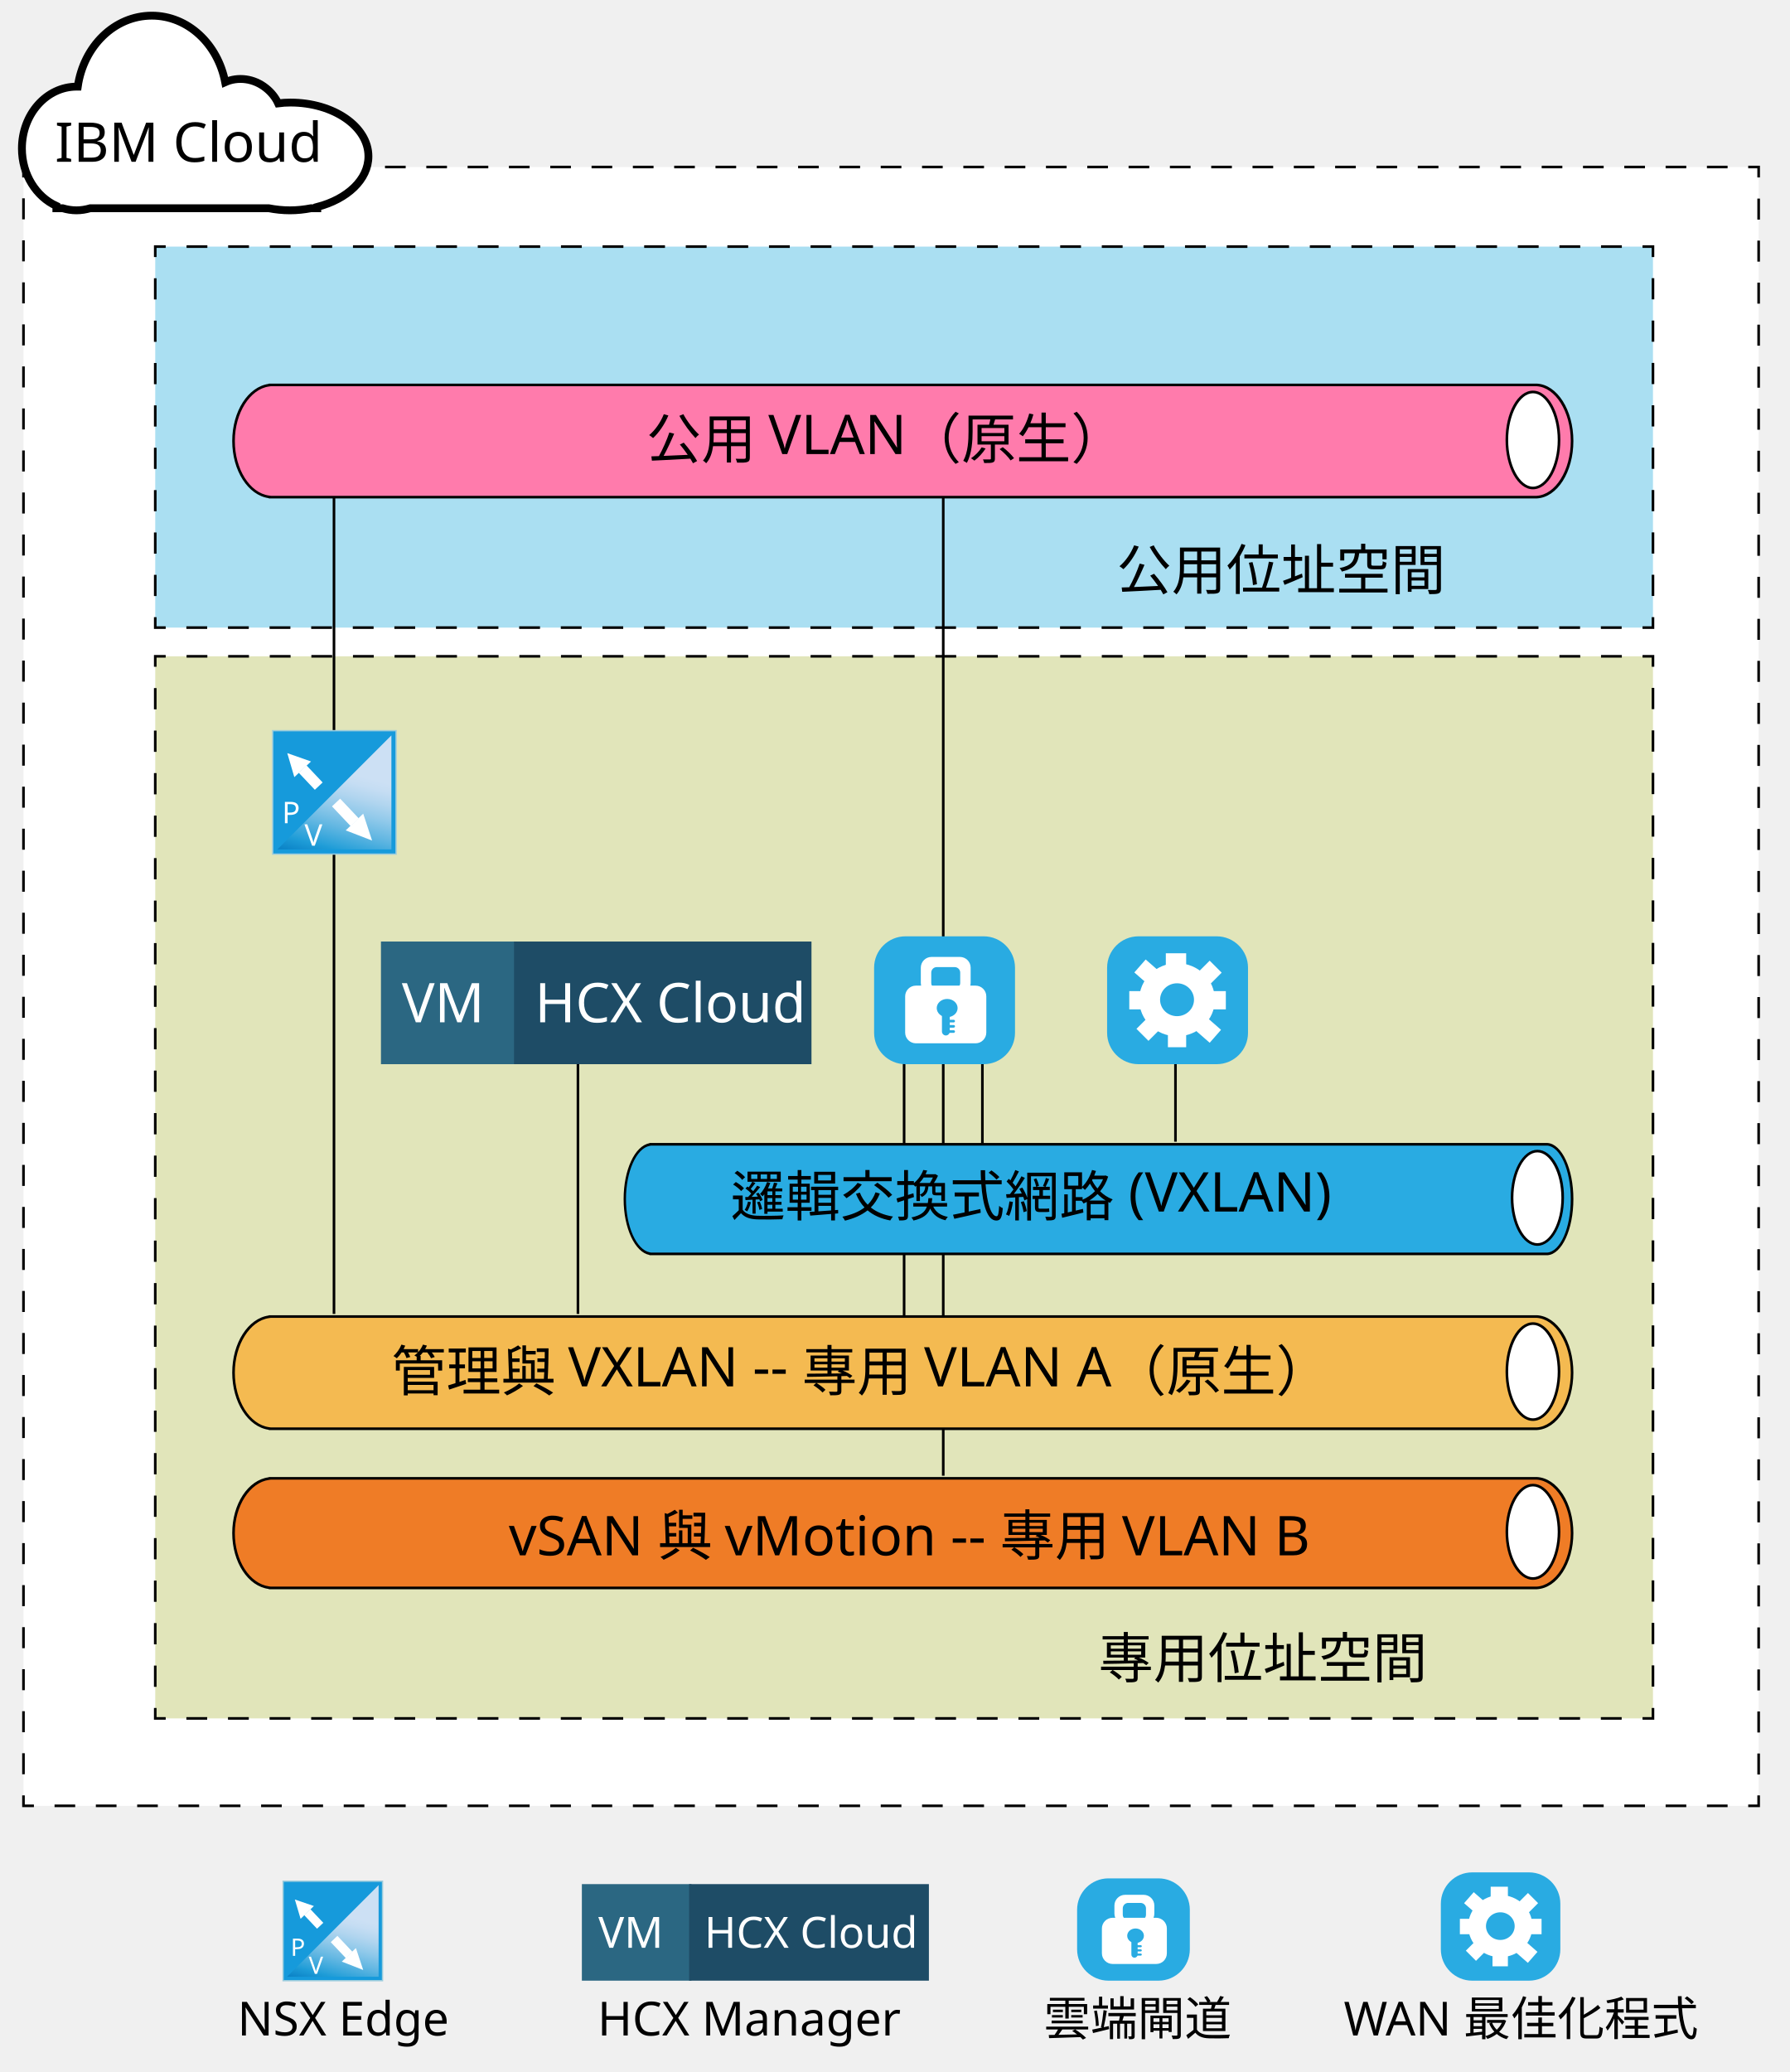
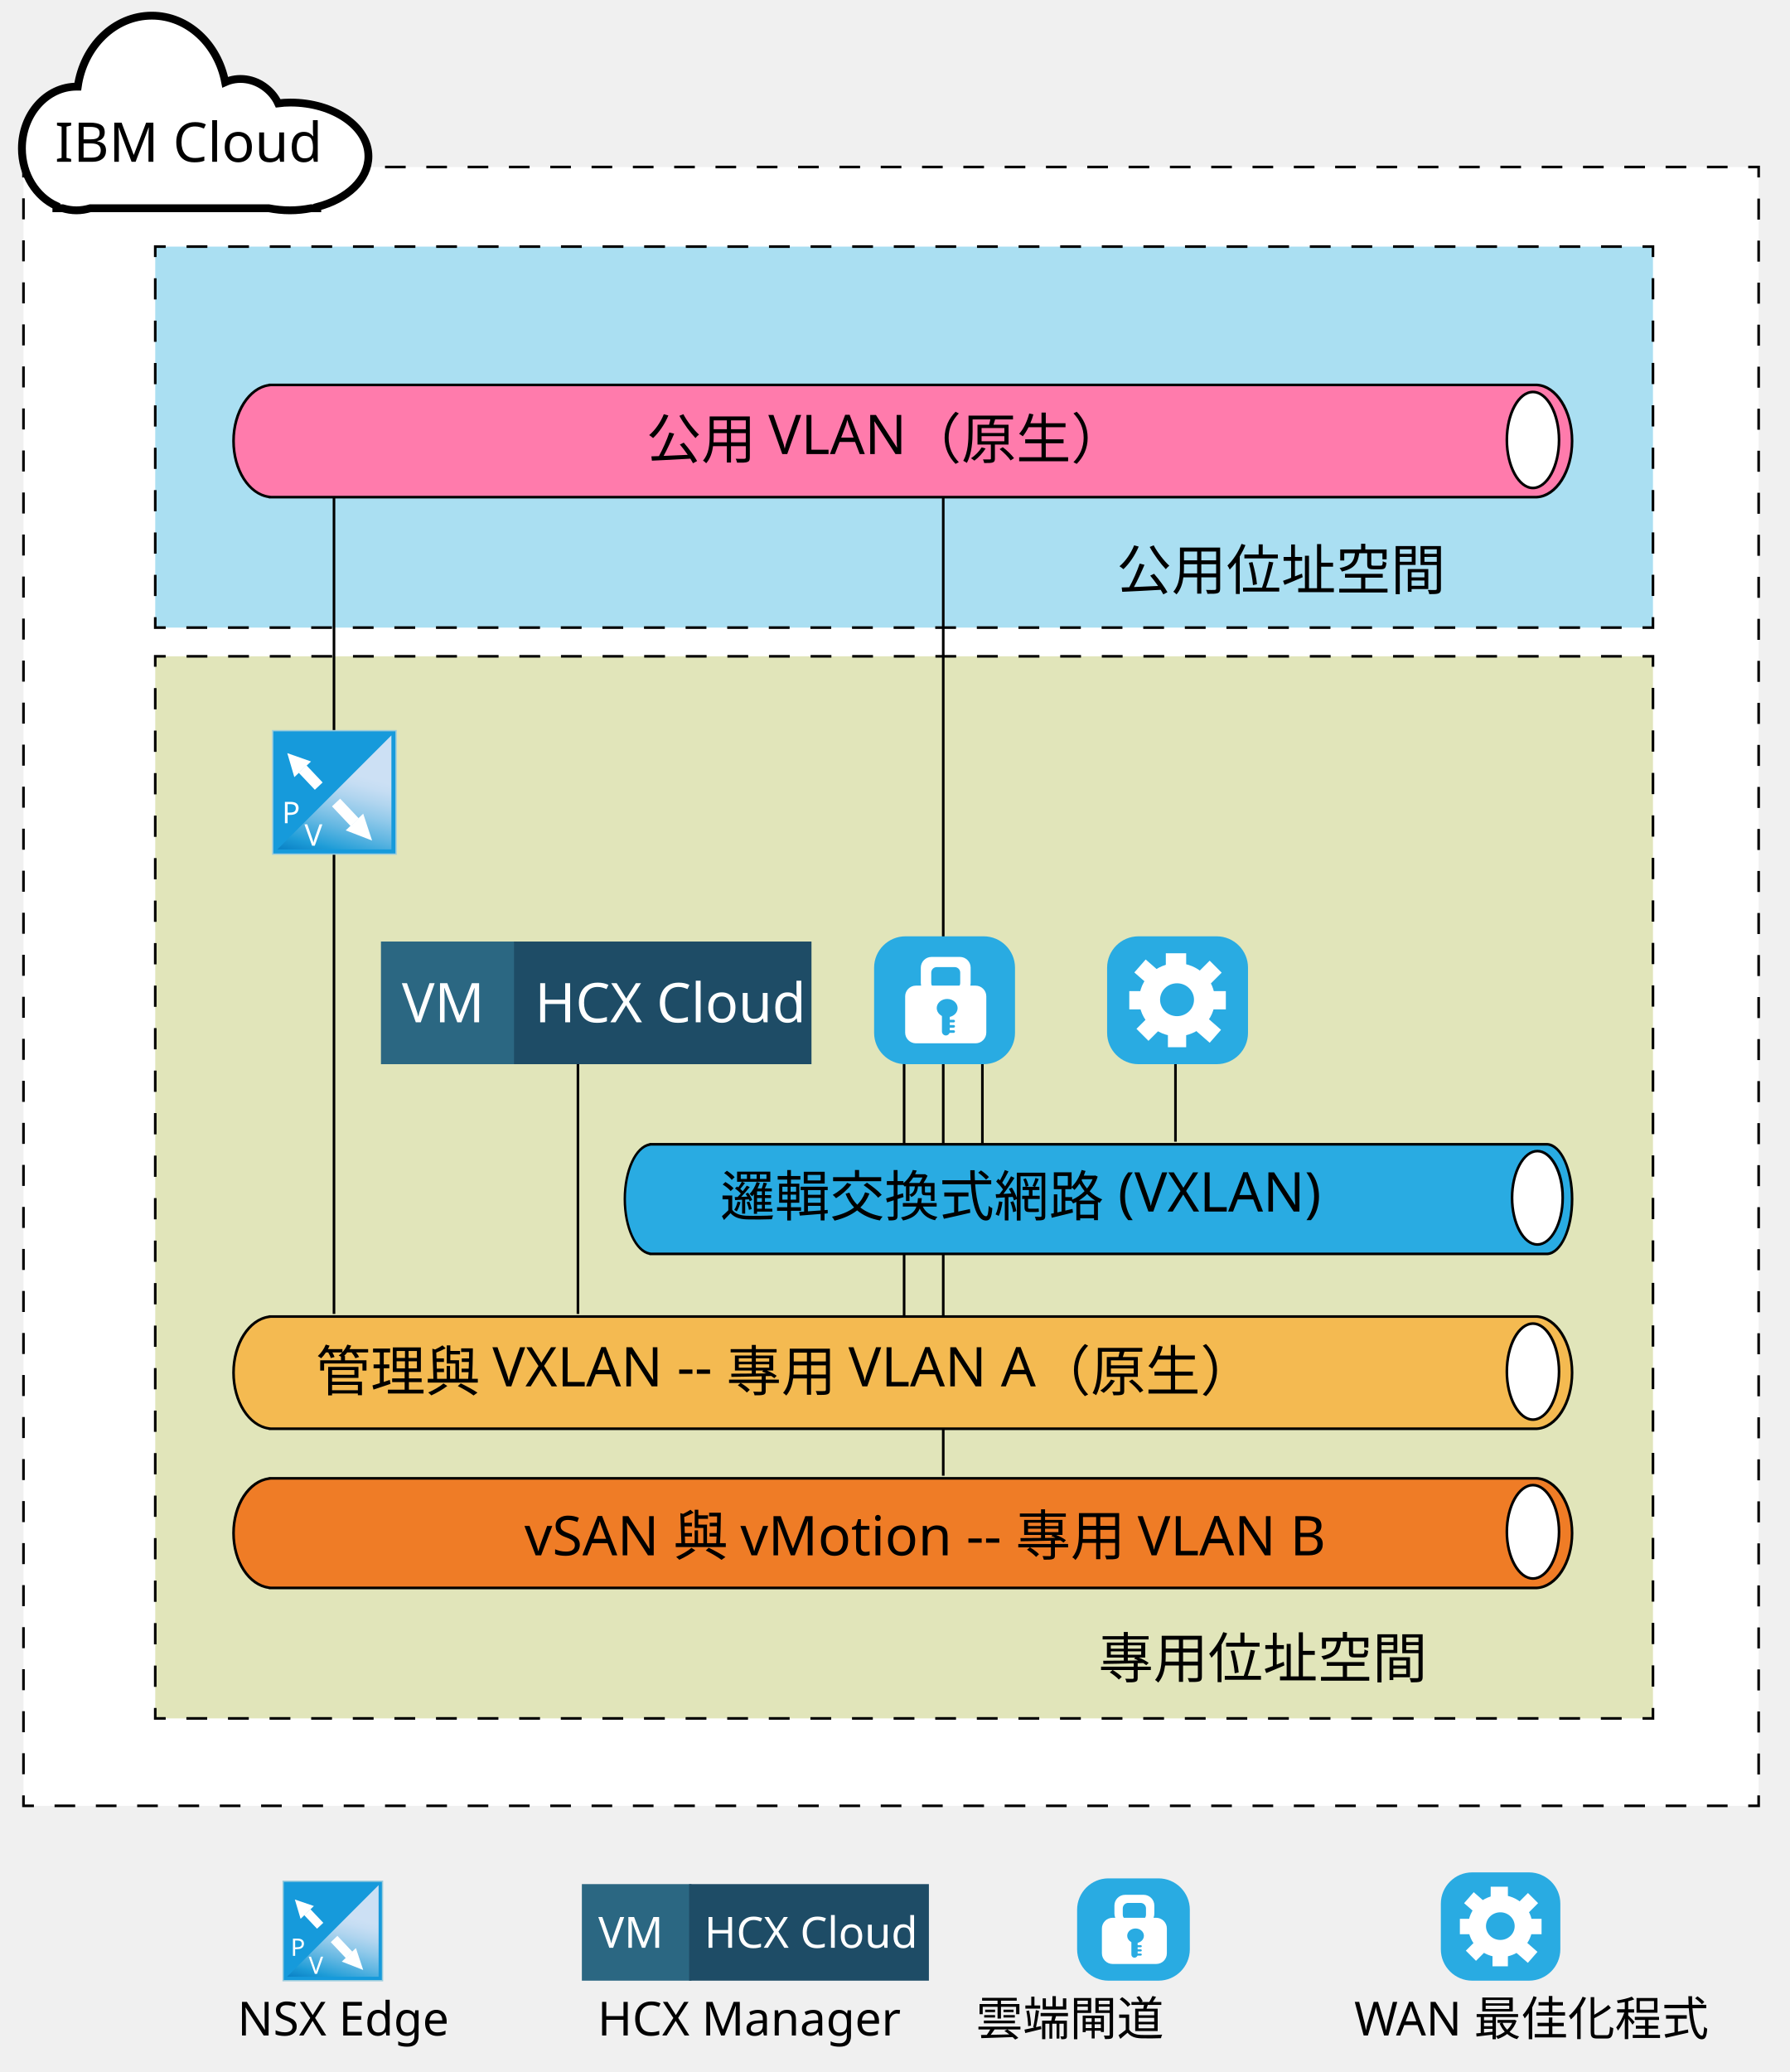
<svg xmlns="http://www.w3.org/2000/svg" version="1.1" x="0px" y="0px" viewBox="0 0 686 794" style="enable-background:new 0 0 686 794;" xml:space="preserve">
  <style type="text/css">
	.st0{fill:#FFFFFF;}
	.st1{fill:none;stroke:#000000;stroke-miterlimit:10;}
	.st2{fill:none;stroke:#000000;stroke-miterlimit:10;stroke-dasharray:7.916,7.916;}
	.st3{fill:none;stroke:#000000;stroke-miterlimit:10;stroke-dasharray:8.052,8.052;}
	.st4{fill:#AADFF2;}
	.st5{fill:none;stroke:#000000;stroke-miterlimit:10;stroke-dasharray:7.972,7.972;}
	.st6{fill:none;stroke:#000000;stroke-miterlimit:10;stroke-dasharray:8.118,8.118;}
	.st7{font-family:'MyriadPro-Regular';}
	.st8{font-size:21px;}
	.st9{fill:#E1E5BA;}
	.st10{fill:none;stroke:#000000;stroke-miterlimit:10;stroke-dasharray:8.143,8.143;}
	.st11{fill:#FFFFFF;stroke:#000000;stroke-width:3;stroke-miterlimit:10;}
	.st12{fill:#FF7BAC;}
	.st13{font-family:'IBMPlexSans';}
	.st14{fill:#29ABE2;}
	.st15{font-size:18px;}
	.st16{fill:#EF7C26;}
	.st17{fill:#F4BA51;}
	.st18{fill:#169ADB;stroke:#9BCCDD;stroke-width:0.5;stroke-miterlimit:10;}
	.st19{fill:url(#SVGID_1_);}
	.st20{font-size:11.465px;}
	.st21{fill:url(#SVGID_2_);}
	.st22{font-size:9.228px;}
	.st23{fill:#2B6782;}
	.st24{fill:#1E4C66;}
	.st25{font-size:16.532px;}
</style>
  <g id="Outter_dash_rectangle">
    <g>
      <rect x="9" y="64" class="st0" width="665" height="628" />
      <g>
        <polyline class="st1" points="674,688 674,692 670,692    " />
        <line class="st2" x1="662.1" y1="692" x2="17" y2="692" />
        <polyline class="st1" points="13,692 9,692 9,688    " />
        <line class="st3" x1="9" y1="679.9" x2="9" y2="72" />
        <polyline class="st1" points="9,68 9,64 13,64    " />
        <line class="st2" x1="20.9" y1="64" x2="666" y2="64" />
        <polyline class="st1" points="670,64 674,64 674,68    " />
        <line class="st3" x1="674" y1="76.1" x2="674" y2="684" />
      </g>
    </g>
  </g>
  <g id="Public_address_space_rectangle">
    <g>
      <rect x="59.5" y="94.5" class="st4" width="574" height="146" />
      <g>
        <polyline class="st1" points="633.5,236.5 633.5,240.5 629.5,240.5    " />
        <line class="st5" x1="621.5" y1="240.5" x2="67.5" y2="240.5" />
        <polyline class="st1" points="63.5,240.5 59.5,240.5 59.5,236.5    " />
        <line class="st6" x1="59.5" y1="228.4" x2="59.5" y2="102.6" />
        <polyline class="st1" points="59.5,98.5 59.5,94.5 63.5,94.5    " />
        <line class="st5" x1="71.5" y1="94.5" x2="625.5" y2="94.5" />
        <polyline class="st1" points="629.5,94.5 633.5,94.5 633.5,98.5    " />
        <line class="st6" x1="633.5" y1="106.6" x2="633.5" y2="232.4" />
      </g>
    </g>
    <text transform="matrix(1 0 0 1 428 226)" class="st7 st8">公用位址空間</text>
  </g>
  <g id="Private_address_space_rectangle">
    <g>
      <rect x="59.5" y="251.5" class="st9" width="574" height="407" />
      <g>
        <polyline class="st1" points="633.5,654.5 633.5,658.5 629.5,658.5    " />
        <line class="st5" x1="621.5" y1="658.5" x2="67.5" y2="658.5" />
        <polyline class="st1" points="63.5,658.5 59.5,658.5 59.5,654.5    " />
        <line class="st10" x1="59.5" y1="646.4" x2="59.5" y2="259.6" />
        <polyline class="st1" points="59.5,255.5 59.5,251.5 63.5,251.5    " />
        <line class="st5" x1="71.5" y1="251.5" x2="625.5" y2="251.5" />
        <polyline class="st1" points="629.5,251.5 633.5,251.5 633.5,255.5    " />
        <line class="st10" x1="633.5" y1="263.6" x2="633.5" y2="650.4" />
      </g>
    </g>
    <text transform="matrix(1 0 0 1 421 643)" class="st7 st8">專用位址空間</text>
  </g>
  <g id="ibm_cloud">
    <path class="st11" d="M141.2,59.9c0-11.4-13.4-20.6-29.9-20.6c-1.6,0-3.2,0.1-4.7,0.3c-1-2.2-2.6-4.2-4.6-5.8   c-4.7-3.8-10.8-4.5-15.7-2.3C83.5,16.9,72,6,58.2,6C43.8,6,32,17.8,29.8,33.2c-0.1,0-0.2,0-0.4,0c-11.6,0-21,10.6-21,23.7   c0,10,5.5,18.5,13.2,22v0.9h2.4c1.7,0.5,3.5,0.8,5.3,0.8c1.8,0,3.6-0.3,5.3-0.8h68.4c2.6,0.5,5.3,0.8,8.1,0.8   c2.8,0,5.5-0.3,8.1-0.8h2.4v-0.5C133.1,76.3,141.2,68.8,141.2,59.9z" />
    <text transform="matrix(1 0 0 1 21 62)" class="st7 st8">IBM Cloud</text>
  </g>
  <g id="lines">
    <line class="st1" x1="128" y1="190" x2="128" y2="503.5" />
    <line class="st1" x1="221.5" y1="407.5" x2="221.5" y2="503.5" />
    <line class="st1" x1="361.5" y1="190.5" x2="361.5" y2="565.5" />
    <line class="st1" x1="346.5" y1="407.5" x2="346.5" y2="504.5" />
    <line class="st1" x1="376.5" y1="407.5" x2="376.5" y2="438.5" />
    <line class="st1" x1="450.5" y1="407.5" x2="450.5" y2="437.5" />
  </g>
  <g id="pubic_VLAN_native">
    <g>
      <g>
        <g>
          <g>
            <path class="st12" d="M103.5,190.5L103.5,190.5l-0.4-0.1c-7.7-1.1-13.6-10.3-13.6-21.4s5.8-20.3,13.6-21.4l0.4-0.1v0h485.3       l0.2,0c7.6,0.4,13.5,9.8,13.5,21.5s-5.9,21.1-13.5,21.5l-0.4,0H103.5z" />
            <path d="M588.6,148l0.3,0c7.2,0.4,13.1,9.8,13.1,21s-5.9,20.6-13.1,21l-0.2,0H103.8l-0.7-0.1c-7.4-1-13.1-10.2-13.1-20.9       s5.8-19.9,13.1-20.9l0.7-0.1H588.6 M589,147H103v0.1c-7.9,1.1-14,10.5-14,21.9c0,11.4,6.1,20.8,14,21.9v0.1h486v0       c7.8-0.4,14-10.1,14-22C603,157.1,596.8,147.4,589,147L589,147L589,147z" />
          </g>
          <g>
            <path class="st0" d="M587.5,186.9c-5.5,0-10-8.2-10-18.4c0-10.1,4.5-18.4,10-18.4c5.5,0,10,8.2,10,18.4       C597.5,178.7,593,186.9,587.5,186.9z" />
            <path d="M587.5,150.7c5.1,0,9.5,8.2,9.5,17.9c0,9.7-4.4,17.9-9.5,17.9c-5.1,0-9.5-8.2-9.5-17.9       C578,158.9,582.4,150.7,587.5,150.7 M587.5,149.7c-5.8,0-10.5,8.4-10.5,18.9c0,10.4,4.7,18.9,10.5,18.9S598,179,598,168.6       C598,158.1,593.3,149.7,587.5,149.7L587.5,149.7z" />
          </g>
        </g>
      </g>
      <text transform="matrix(1 0 0 1 247.75 175.75)" class="st13 st8">公用 VLAN（原生）</text>
    </g>
  </g>
  <g id="security_lock_icon">
    <g>
      <path class="st14" d="M377,407.8h-30c-6.6,0-12-5.4-12-12v-25c0-6.6,5.4-12,12-12h30c6.6,0,12,5.4,12,12v25    C389,402.4,383.6,407.8,377,407.8z" />
      <g>
        <g>
          <path class="st0" d="M367.9,380.8h-10.9c-2.2,0-4.1-1.8-4.1-4.1v-5.9c0-2.2,1.8-4.1,4.1-4.1h10.9c2.2,0,4.1,1.8,4.1,4.1v5.9      C372,378.9,370.2,380.8,367.9,380.8z" />
          <path class="st14" d="M365.9,378.8h-6.9c-1.1,0-2.1-0.9-2.1-2.1v-4c0-1.1,0.9-2.1,2.1-2.1h6.9c1.1,0,2.1,0.9,2.1,2.1v4      C368,377.8,367.1,378.8,365.9,378.8z" />
          <path class="st0" d="M373.9,399.8h-22.9c-2.2,0-4.1-1.8-4.1-4.1v-13.9c0-2.2,1.8-4.1,4.1-4.1h22.9c2.2,0,4.1,1.8,4.1,4.1v13.9      C378,397.9,376.2,399.8,373.9,399.8z" />
        </g>
        <g>
          <ellipse class="st14" cx="363" cy="386.3" rx="4" ry="3.5" />
          <path class="st14" d="M362.5,396.8L362.5,396.8c-0.8,0-1.5-0.7-1.5-1.5v-7c0-0.8,0.7-1.5,1.5-1.5l0,0c0.8,0,1.5,0.7,1.5,1.5v7      C364,396.1,363.3,396.8,362.5,396.8z" />
          <path class="st14" d="M365.5,391.8h-2c-0.3,0-0.5-0.2-0.5-0.5l0,0c0-0.3,0.2-0.5,0.5-0.5h2c0.3,0,0.5,0.2,0.5,0.5l0,0      C366,391.5,365.8,391.8,365.5,391.8z" />
          <path class="st14" d="M365.5,393.8h-2c-0.3,0-0.5-0.2-0.5-0.5l0,0c0-0.3,0.2-0.5,0.5-0.5h2c0.3,0,0.5,0.2,0.5,0.5l0,0      C366,393.5,365.8,393.8,365.5,393.8z" />
          <path class="st14" d="M365.5,395.8h-2c-0.3,0-0.5-0.2-0.5-0.5l0,0c0-0.3,0.2-0.5,0.5-0.5h2c0.3,0,0.5,0.2,0.5,0.5l0,0      C366,395.5,365.8,395.8,365.5,395.8z" />
        </g>
      </g>
    </g>
  </g>
  <g id="security_lock_bottom">
    <g>
      <path class="st14" d="M444,759h-19.2c-6.6,0-12-5.4-12-12v-15.2c0-6.6,5.4-12,12-12H444c6.6,0,12,5.4,12,12V747    C456,753.6,450.6,759,444,759z" />
      <g>
        <g>
          <path class="st0" d="M438.3,737.4h-7.1c-2.2,0-4.1-1.8-4.1-4.1v-3.1c0-2.2,1.8-4.1,4.1-4.1h7.1c2.2,0,4.1,1.8,4.1,4.1v3.1      C442.4,735.6,440.6,737.4,438.3,737.4z" />
          <path class="st14" d="M437.1,735.8h-4.7c-1.1,0-2.1-0.9-2.1-2.1v-2.4c0-1.1,0.9-2.1,2.1-2.1h4.7c1.1,0,2.1,0.9,2.1,2.1v2.4      C439.2,734.9,438.3,735.8,437.1,735.8z" />
          <path class="st0" d="M443.1,752.6h-16.7c-2.2,0-4.1-1.8-4.1-4.1V739c0-2.2,1.8-4.1,4.1-4.1h16.7c2.2,0,4.1,1.8,4.1,4.1v9.5      C447.2,750.8,445.4,752.6,443.1,752.6z" />
        </g>
        <g>
          <ellipse class="st14" cx="435.2" cy="741.8" rx="3.2" ry="2.8" />
          <path class="st14" d="M434.8,750.2L434.8,750.2c-0.7,0-1.2-0.5-1.2-1.2v-5.6c0-0.7,0.5-1.2,1.2-1.2h0c0.7,0,1.2,0.5,1.2,1.2v5.6      C436,749.7,435.4,750.2,434.8,750.2z" />
          <path class="st14" d="M437.2,746.2h-1.6c-0.2,0-0.4-0.2-0.4-0.4v0c0-0.2,0.2-0.4,0.4-0.4h1.6c0.2,0,0.4,0.2,0.4,0.4v0      C437.6,746,437.4,746.2,437.2,746.2z" />
          <path class="st14" d="M437.2,747.8h-1.6c-0.2,0-0.4-0.2-0.4-0.4v0c0-0.2,0.2-0.4,0.4-0.4h1.6c0.2,0,0.4,0.2,0.4,0.4v0      C437.6,747.6,437.4,747.8,437.2,747.8z" />
          <path class="st14" d="M437.2,749.4h-1.6c-0.2,0-0.4-0.2-0.4-0.4v0c0-0.2,0.2-0.4,0.4-0.4h1.6c0.2,0,0.4,0.2,0.4,0.4v0      C437.6,749.2,437.4,749.4,437.2,749.4z" />
        </g>
      </g>
    </g>
-     <text transform="matrix(1 0 0 1 400 780)" class="st7 st15">雲端閘道</text>
+     <text transform="matrix(1 0 0 1 370 780)" class="st7 st15"> 雲端閘道</text>
  </g>
  <g id="gear_bottom">
    <g>
      <path class="st14" d="M586,759h-21.8c-6.6,0-12-5.4-12-12v-17.5c0-6.6,5.4-12,12-12H586c6.6,0,12,5.4,12,12V747    C598,753.6,592.6,759,586,759z" />
      <g>
        <g>
          <g>
            <g>
              <g>
                <ellipse class="st0" cx="575" cy="738.1" rx="12.3" ry="11.9" />
                <ellipse class="st14" cx="575" cy="738.1" rx="5.5" ry="5.3" />
              </g>
              <rect x="571.3" y="723" class="st0" width="6.6" height="4.2" />
              <rect x="572" y="748.4" class="st0" width="5.9" height="5.1" />
            </g>
            <rect x="585.7" y="735.3" class="st0" width="5.1" height="5.9" />
            <rect x="559.5" y="735.3" class="st0" width="5.1" height="5.9" />
          </g>
          <rect x="562.3" y="726.2" transform="matrix(0.7526 0.6585 -0.6585 0.7526 619.8199 -191.7219)" class="st0" width="5.6" height="5.6" />
          <rect x="581" y="744.9" transform="matrix(0.7526 0.6585 -0.6585 0.7526 636.996 -200.0471)" class="st0" width="7.3" height="5.6" />
        </g>
        <rect x="582.6" y="726.5" transform="matrix(0.7071 0.7071 -0.7071 0.7071 687.336 -200.2579)" class="st0" width="5.5" height="6.1" />
        <rect x="562.9" y="744.8" transform="matrix(0.7071 0.7071 -0.7071 0.7071 694.2971 -181.0563)" class="st0" width="5.5" height="5.5" />
      </g>
    </g>
-     <text transform="matrix(1 0 0 1 515 780)" class="st7 st15">WAN 最佳化程式</text>
+     <text transform="matrix(1 0 0 1 519 780)" class="st7 st15">WAN 最佳化程式</text>
  </g>
  <g id="gear_icon">
    <g>
      <path class="st14" d="M466.3,407.8h-30c-6.6,0-12-5.4-12-12v-25c0-6.6,5.4-12,12-12h30c6.6,0,12,5.4,12,12v25    C478.3,402.4,472.9,407.8,466.3,407.8z" />
      <g>
        <g>
          <g>
            <g>
              <g>
                <ellipse class="st0" cx="451.1" cy="383.1" rx="14.5" ry="14" />
                <ellipse class="st14" cx="451.1" cy="383.1" rx="6.5" ry="6.3" />
              </g>
              <rect x="446.8" y="365.3" class="st0" width="7.8" height="5" />
              <rect x="447.6" y="395.3" class="st0" width="7" height="6" />
            </g>
            <rect x="463.8" y="379.8" class="st0" width="6" height="7" />
            <rect x="432.8" y="379.8" class="st0" width="6" height="7" />
          </g>
          <rect x="436.1" y="369" transform="matrix(0.7526 0.6585 -0.6585 0.7526 353.8559 -197.2012)" class="st0" width="6.6" height="6.6" />
          <rect x="458.2" y="391" transform="matrix(0.7526 0.6585 -0.6585 0.7526 374.1191 -207.0269)" class="st0" width="8.6" height="6.6" />
        </g>
        <rect x="460.1" y="369.4" transform="matrix(0.7071 0.7071 -0.7071 0.7071 399.4713 -218.409)" class="st0" width="6.5" height="7.2" />
        <rect x="436.9" y="391" transform="matrix(0.7071 0.7071 -0.7071 0.7071 407.6876 -195.7448)" class="st0" width="6.5" height="6.5" />
      </g>
    </g>
  </g>
  <g id="vSAN_vMotion">
    <g id="Layer_7">
	</g>
    <g>
      <g>
        <g>
          <path class="st16" d="M103.5,608.5L103.5,608.5l-0.4-0.1c-7.7-1-13.6-10-13.6-20.9s5.8-19.9,13.6-20.9l0.4-0.1v0h485.3l0.2,0      c7.6,0.4,13.5,9.6,13.5,21s-5.9,20.6-13.5,21l-0.4,0H103.5z" />
          <path d="M588.6,567l0.3,0c7.2,0.4,13.1,9.6,13.1,20.5s-5.9,20.1-13.1,20.5l-0.2,0H103.8l-0.7-0.1c-7.4-1-13.1-9.9-13.1-20.4      c0-10.5,5.8-19.4,13.1-20.4l0.7-0.1H588.6 M589,566H103v0.1c-7.9,1-14,10.2-14,21.4s6.1,20.4,14,21.4v0.1h486v0      c7.8-0.4,14-9.9,14-21.5S596.8,566.4,589,566L589,566L589,566z" />
        </g>
        <g>
          <path class="st0" d="M587.5,605c-5.5,0-10-8-10-17.9c0-9.9,4.5-17.9,10-17.9c5.5,0,10,8,10,17.9C597.5,596.9,593,605,587.5,605z      " />
          <path d="M587.5,569.6c5.1,0,9.5,8,9.5,17.4c0,9.4-4.4,17.4-9.5,17.4c-5.1,0-9.5-8-9.5-17.4C578,577.6,582.4,569.6,587.5,569.6       M587.5,568.6c-5.8,0-10.5,8.3-10.5,18.4s4.7,18.4,10.5,18.4s10.5-8.3,10.5-18.4S593.3,568.6,587.5,568.6L587.5,568.6z" />
        </g>
      </g>
-       <text transform="matrix(1 0 0 1 195 596)" class="st7 st8">vSAN 與 vMotion -- 專用 VLAN B</text>
+       <text transform="matrix(1 0 0 1 201 596)" class="st7 st8">vSAN 與 vMotion -- 專用 VLAN B</text>
    </g>
  </g>
  <g id="Logical_swiitch">
    <g>
      <g>
        <g>
          <g>
            <path class="st14" d="M249.4,480.5L249.4,480.5l-0.4-0.1c-5.3-1-9.5-10.2-9.5-20.9s4.2-19.9,9.5-20.9l0.4-0.1v0h343.5l0.2,0       c5.2,0.4,9.4,9.8,9.4,21s-4.2,20.6-9.4,21l-0.2,0H249.4z" />
            <path d="M592.8,439l0.2,0c5,0.4,9,9.5,9,20.5s-4,20.1-9,20.5l-0.2,0H249.5l-0.5-0.1c-5.1-1-9.1-9.9-9.1-20.4s4-19.5,9.1-20.4       l0.5-0.1H592.8 M593.1,438H248.9v0.1c-5.6,1-9.9,10.2-9.9,21.4s4.4,20.4,9.9,21.4v0.1h344.2v0c5.5-0.4,9.9-9.9,9.9-21.5       S598.6,438.4,593.1,438L593.1,438L593.1,438z" />
          </g>
          <g>
            <path class="st0" d="M589.2,477c-5.4,0-9.7-8-9.7-17.9c0-9.9,4.4-17.9,9.7-17.9c5.4,0,9.7,8,9.7,17.9       C599,468.9,594.6,477,589.2,477z" />
            <path d="M589.2,441.6c5,0,9.2,8,9.2,17.4c0,9.4-4.2,17.4-9.2,17.4c-5,0-9.2-8-9.2-17.4C580,449.6,584.2,441.6,589.2,441.6        M589.2,440.6c-5.6,0-10.2,8.3-10.2,18.4c0,10.2,4.6,18.4,10.2,18.4c5.6,0,10.2-8.3,10.2-18.4       C599.5,448.9,594.9,440.6,589.2,440.6L589.2,440.6z" />
          </g>
        </g>
      </g>
-       <text transform="matrix(1 0 0 1 280 466)" class="st7 st8">邏輯交換式網路 (VXLAN)</text>
+       <text transform="matrix(1 0 0 1 276 466)" class="st7 st8">邏輯交換式網路 (VXLAN)</text>
    </g>
    <g id="Layer_9">
	</g>
  </g>
  <g id="management_vxlan">
    <g id="Layer_6">
	</g>
    <g>
      <g>
        <path class="st17" d="M103.5,547.5L103.5,547.5l-0.4-0.1c-7.7-1.1-13.6-10.3-13.6-21.4s5.8-20.3,13.6-21.4l0.4-0.1v0h485.3l0.2,0     c7.6,0.4,13.5,9.8,13.5,21.5s-5.9,21.1-13.5,21.5l-0.4,0H103.5z" />
        <path d="M588.6,505l0.3,0c7.2,0.4,13.1,9.8,13.1,21s-5.9,20.6-13.1,21l-0.2,0H103.8l-0.7-0.1c-7.4-1-13.1-10.2-13.1-20.9     s5.8-19.9,13.1-20.9l0.7-0.1H588.6 M589,504H103v0.1c-7.9,1.1-14,10.5-14,21.9s6.1,20.8,14,21.9v0.1h486v0c7.8-0.4,14-10.1,14-22     C603,514.1,596.8,504.4,589,504L589,504L589,504z" />
      </g>
      <g>
        <path class="st0" d="M587.5,543.9c-5.5,0-10-8.2-10-18.4c0-10.1,4.5-18.4,10-18.4c5.5,0,10,8.2,10,18.4     C597.5,535.7,593,543.9,587.5,543.9z" />
        <path d="M587.5,507.7c5.1,0,9.5,8.2,9.5,17.9c0,9.7-4.4,17.9-9.5,17.9c-5.1,0-9.5-8.2-9.5-17.9     C578,515.9,582.4,507.7,587.5,507.7 M587.5,506.7c-5.8,0-10.5,8.4-10.5,18.9c0,10.4,4.7,18.9,10.5,18.9S598,536,598,525.6     C598,515.1,593.3,506.7,587.5,506.7L587.5,506.7z" />
      </g>
    </g>
-     <text transform="matrix(1 0 0 1 150 533)" class="st7 st8">管理與 VXLAN -- 專用 VLAN A（原生）</text>
+     <text transform="matrix(1 0 0 1 121 533)" class="st7 st8">管理與 VXLAN -- 專用 VLAN A（原生）</text>
  </g>
  <g id="P_x2F_V">
    <g>
      <g>
        <g>
          <rect x="104.5" y="280" class="st18" width="47.3" height="47.3" />
          <linearGradient id="SVGID_1_" gradientUnits="userSpaceOnUse" x1="135.963" y1="296.721" x2="124.51" y2="338.846">
            <stop offset="0" style="stop-color:#CCE0F4" />
            <stop offset="7.748766e-02" style="stop-color:#C5DDF3" />
            <stop offset="0.192" style="stop-color:#B1D5EF" />
            <stop offset="0.329" style="stop-color:#90C9EA" />
            <stop offset="0.484" style="stop-color:#63B7E2" />
            <stop offset="0.651" style="stop-color:#2AA1D9" />
            <stop offset="0.683" style="stop-color:#1E9CD7" />
            <stop offset="0.865" style="stop-color:#0075BE" />
            <stop offset="0.994" style="stop-color:#005B97" />
          </linearGradient>
          <polygon class="st19" points="106.3,325.5 150,281.8 150,325.5     " />
        </g>
        <text transform="matrix(1 0 0 1 108.084 315.4692)" class="st0 st13 st20">P</text>
        <text transform="matrix(1 0 0 1 116.6836 324.0688)" class="st0 st13 st20">V</text>
        <g>
          <g>
            <g>
              <g>
                <polygon class="st0" points="110.1,288.6 112.8,297.8 119.2,291.8        " />
              </g>
            </g>
          </g>
          <g>
            <g>
              <g>
                <rect x="117" y="293.5" transform="matrix(0.7268 -0.6868 0.6868 0.7268 -172.128 163.1521)" class="st0" width="4.1" height="9" />
              </g>
            </g>
          </g>
        </g>
        <g>
          <g>
            <g>
              <g>
                <polygon class="st0" points="142.6,322.1 132.5,318.2 139.2,311.8        " />
              </g>
            </g>
          </g>
          <g>
            <g>
              <g>
                <rect x="130.2" y="306.1" transform="matrix(0.7268 -0.6868 0.6868 0.7268 -177.6229 175.9507)" class="st0" width="4.3" height="10.4" />
              </g>
            </g>
          </g>
        </g>
      </g>
    </g>
  </g>
  <g id="Layer_15">
    <g>
      <g>
        <g>
          <rect x="108.5" y="720.9" class="st18" width="38.1" height="38.1" />
          <linearGradient id="SVGID_2_" gradientUnits="userSpaceOnUse" x1="133.825" y1="734.393" x2="124.606" y2="768.3">
            <stop offset="0" style="stop-color:#CCE0F4" />
            <stop offset="7.748766e-02" style="stop-color:#C5DDF3" />
            <stop offset="0.192" style="stop-color:#B1D5EF" />
            <stop offset="0.329" style="stop-color:#90C9EA" />
            <stop offset="0.484" style="stop-color:#63B7E2" />
            <stop offset="0.651" style="stop-color:#2AA1D9" />
            <stop offset="0.683" style="stop-color:#1E9CD7" />
            <stop offset="0.865" style="stop-color:#0075BE" />
            <stop offset="0.994" style="stop-color:#005B97" />
          </linearGradient>
          <polygon class="st21" points="110,757.5 145.1,722.4 145.1,757.5     " />
        </g>
        <text transform="matrix(1 0 0 1 111.3848 749.484)" class="st0 st13 st22">P</text>
        <text transform="matrix(1 0 0 1 118.3071 756.4059)" class="st0 st13 st22">V</text>
        <g>
          <g>
            <g>
              <g>
                <polygon class="st0" points="113,727.9 115.2,735.3 120.3,730.4        " />
              </g>
            </g>
          </g>
          <g>
            <g>
              <g>
                <rect x="118.6" y="731.8" transform="matrix(0.7268 -0.6868 0.6868 0.7268 -472.2414 283.4423)" class="st0" width="3.3" height="7.2" />
              </g>
            </g>
          </g>
        </g>
        <g>
          <g>
            <g>
              <g>
                <polygon class="st0" points="139.2,754.9 131,751.7 136.4,746.5        " />
              </g>
            </g>
          </g>
          <g>
            <g>
              <g>
                <rect x="129.2" y="741.9" transform="matrix(0.7268 -0.6868 0.6868 0.7268 -476.6754 293.7574)" class="st0" width="3.5" height="8.4" />
              </g>
            </g>
          </g>
        </g>
      </g>
    </g>
    <text transform="matrix(1 0 0 1 91 780)" class="st7 st15">NSX Edge</text>
  </g>
  <g id="Layer_16">
    <g>
      <g>
        <rect x="223" y="722" class="st23" width="42" height="37" />
        <rect x="264.1" y="722" class="st24" width="91.9" height="37" />
      </g>
      <text transform="matrix(1 0 0 1 229.2979 746.4043)" class="st0 st7 st25">VM</text>
      <text transform="matrix(1 0 0 1 269.9365 746.4043)" class="st0 st7 st25">HCX Cloud</text>
    </g>
    <text transform="matrix(1 0 0 1 229 780)" class="st7 st15">HCX Manager</text>
  </g>
  <g id="VM_HCX">
    <g>
      <g>
        <rect x="146" y="360.8" class="st23" width="52.1" height="47" />
        <rect x="197" y="360.8" class="st24" width="114" height="47" />
      </g>
      <text transform="matrix(1 0 0 1 154 391.75)" class="st0 st7 st8">VM</text>
      <text transform="matrix(1 0 0 1 205 391.75)" class="st0 st7 st8">HCX Cloud</text>
    </g>
  </g>
</svg>
